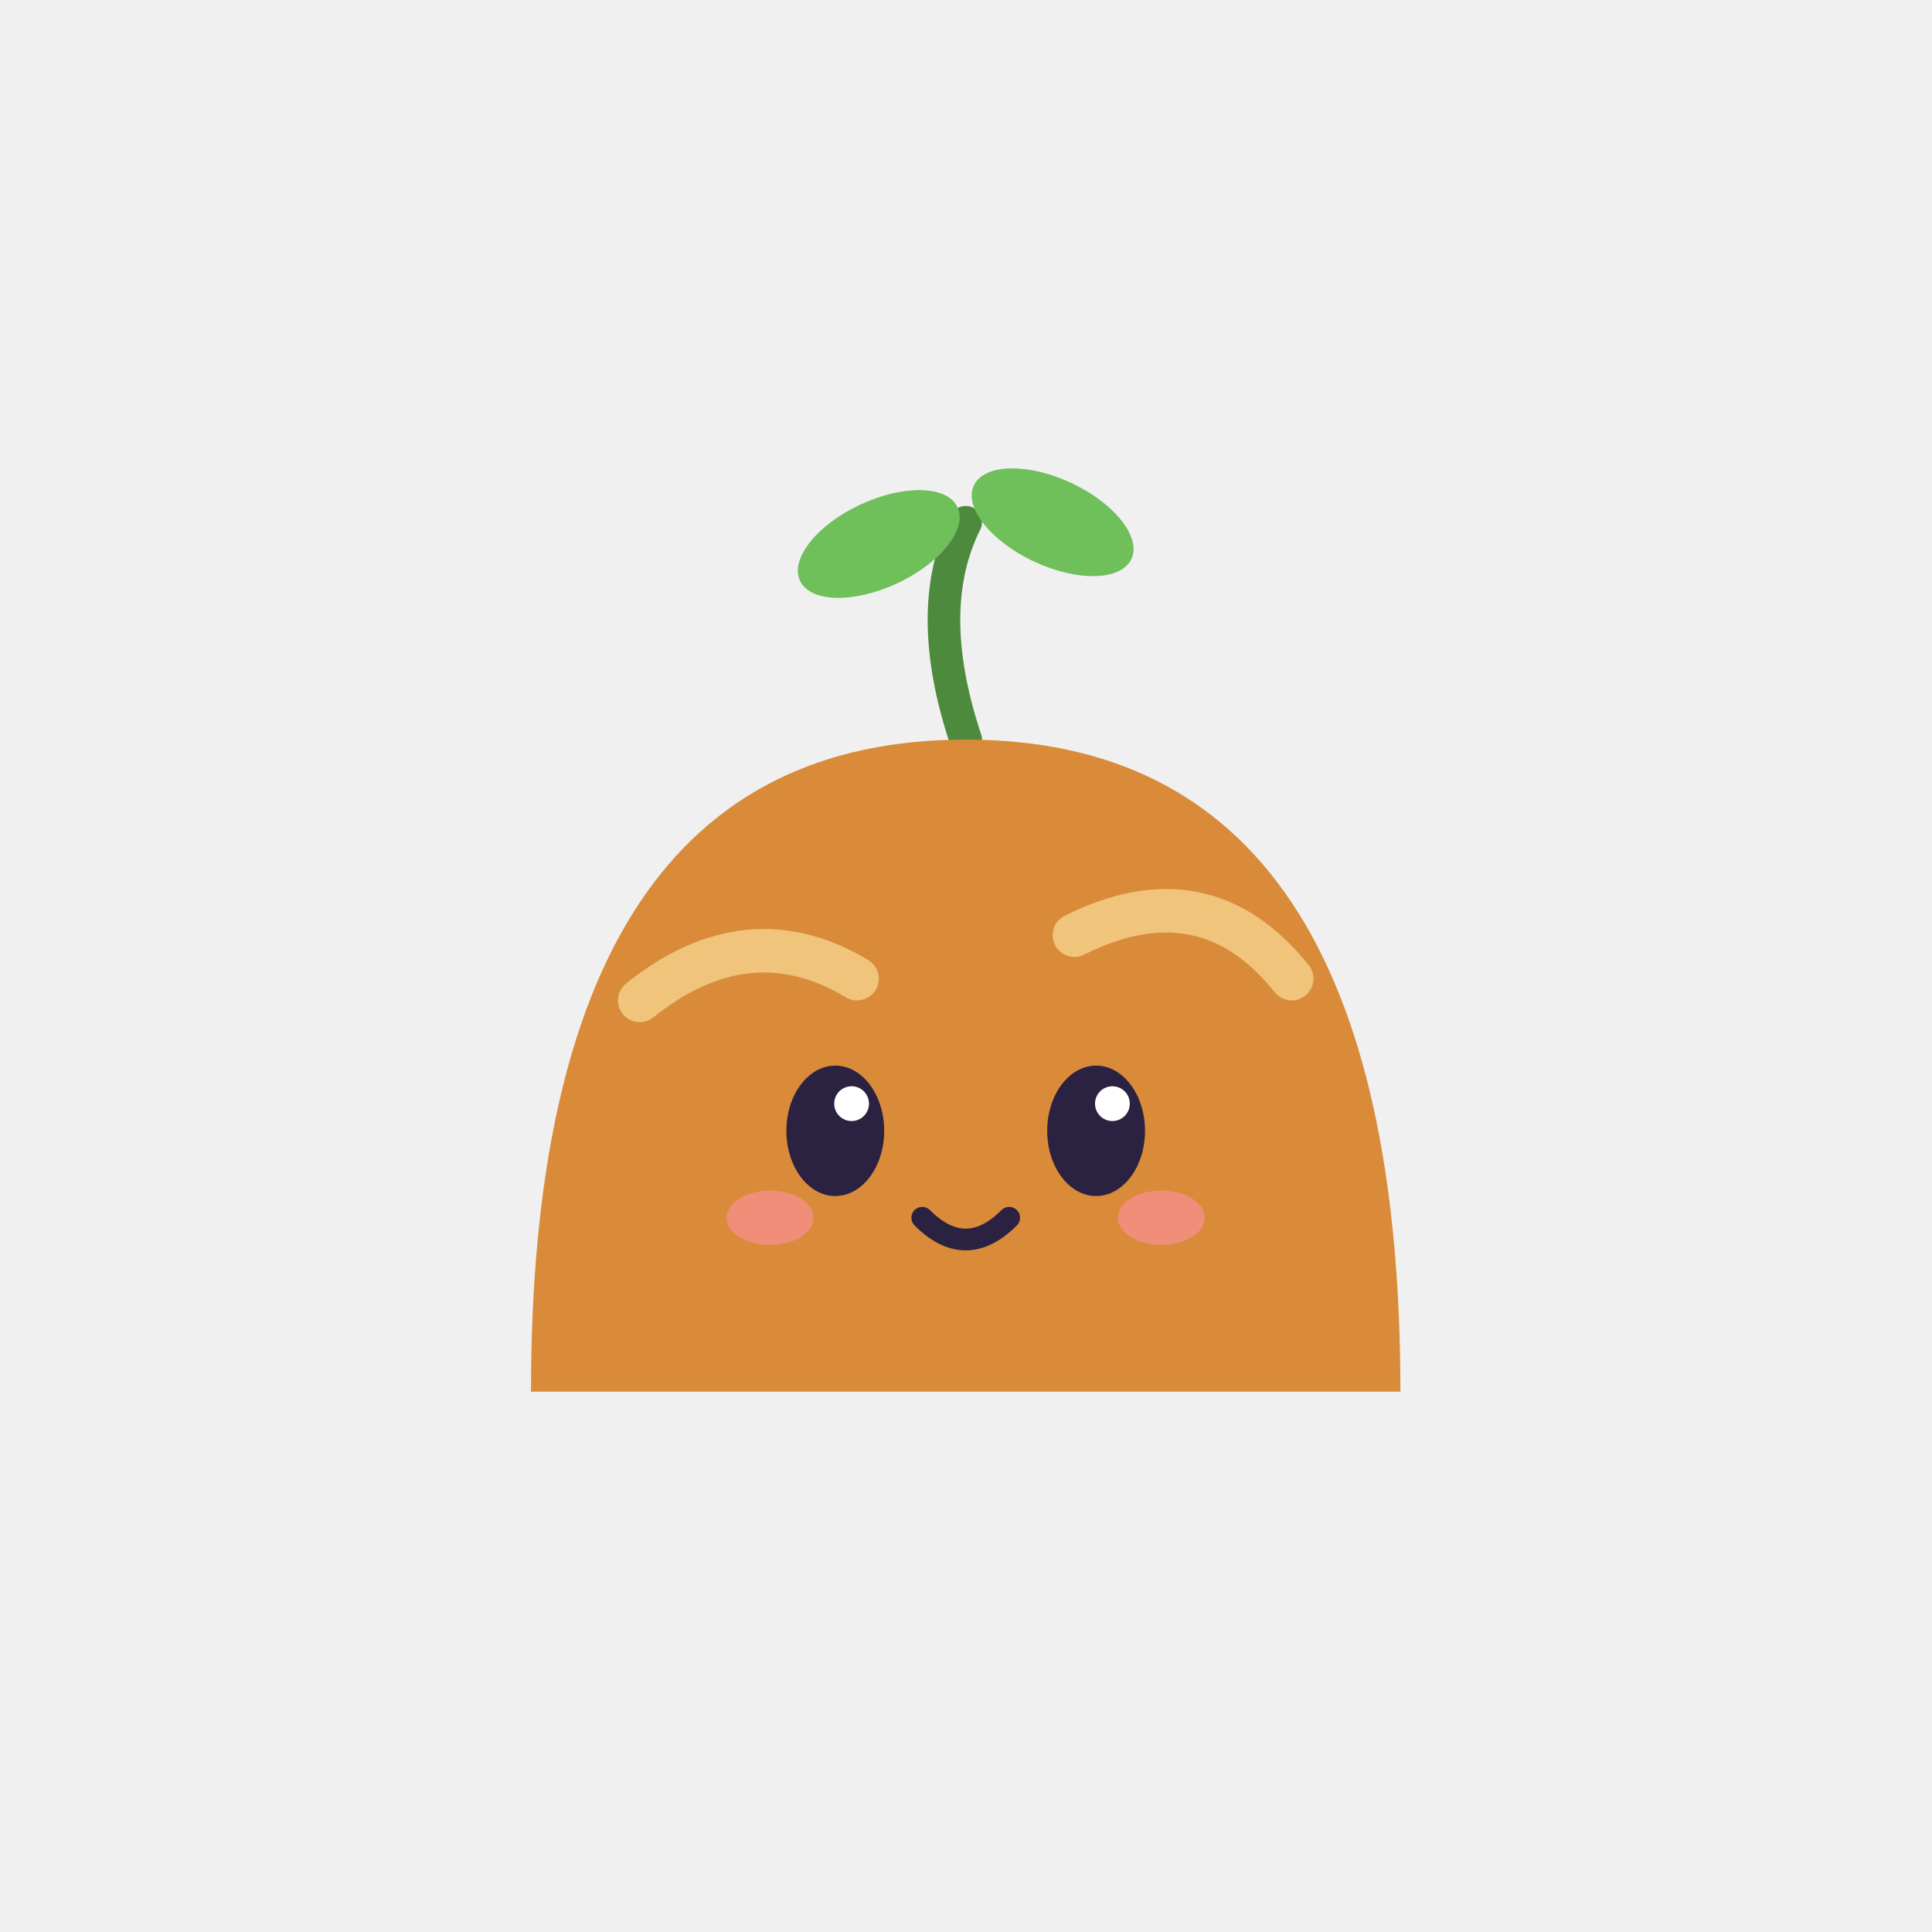
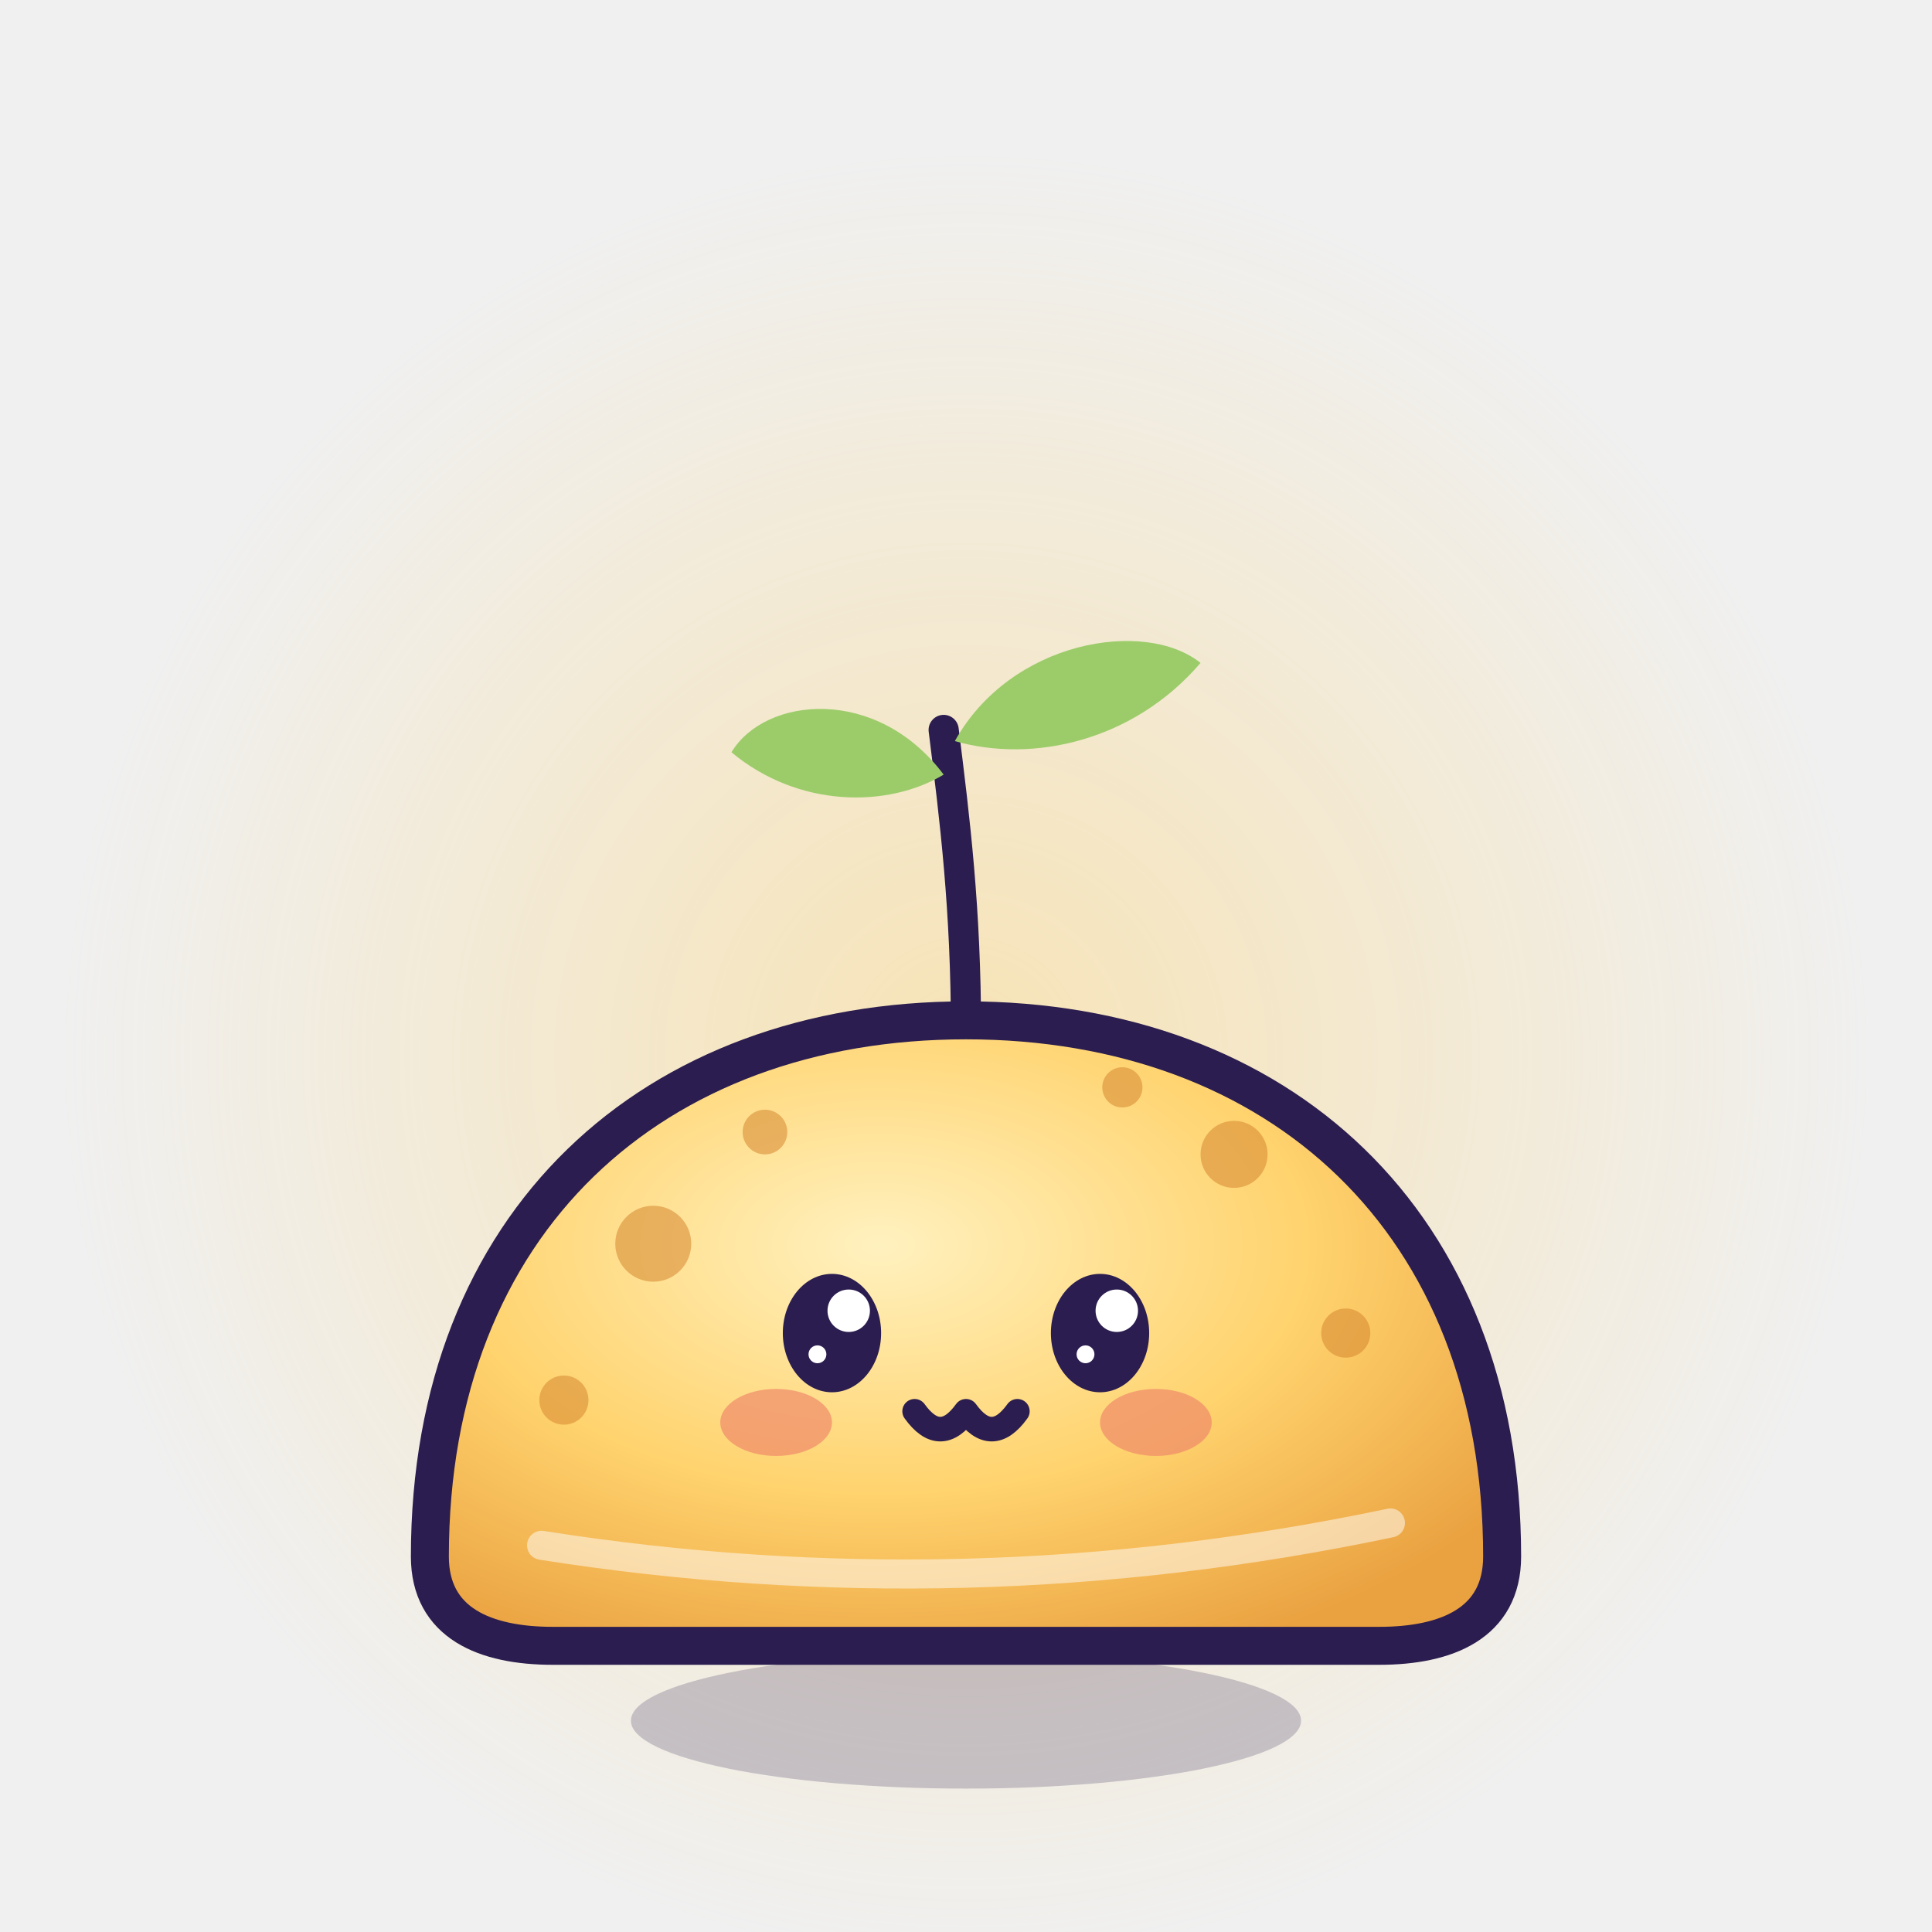
<svg xmlns="http://www.w3.org/2000/svg" viewBox="0 0 128 128" width="128" height="128">
-   <g transform="translate(17.9 20.2) scale(0.72)">
-     <path d="M64 40 Q60 28 64 20" fill="none" stroke="#4e8a3e" stroke-width="3" stroke-linecap="round" />
-     <ellipse cx="56" cy="22" rx="8" ry="4" fill="#6fbf5a" transform="rotate(-25 56 22)" />
-     <ellipse cx="72" cy="20" rx="8" ry="4" fill="#6fbf5a" transform="rotate(25 72 20)" />
-     <path d="M24 100 Q24 40 64 40 Q104 40 104 100Z" fill="#d98b3a" />
-     <path d="M34 64 Q44 56 54 62 M74 58 Q86 52 94 62" fill="none" stroke="#f6d28b" stroke-width="4" stroke-linecap="round" opacity="0.8" />
-     <ellipse cx="52" cy="76" rx="4.5" ry="6" fill="#2b2140" />
-     <ellipse cx="76" cy="76" rx="4.5" ry="6" fill="#2b2140" />
-     <circle cx="53.5" cy="73.5" r="1.6" fill="#ffffff" />
-     <circle cx="77.5" cy="73.5" r="1.6" fill="#ffffff" />
-     <ellipse cx="46" cy="84" rx="4" ry="2.5" fill="#ff8fa3" opacity="0.6" />
-     <ellipse cx="82" cy="84" rx="4" ry="2.5" fill="#ff8fa3" opacity="0.6" />
-     <path d="M60 84 Q64 88 68 84" fill="none" stroke="#2b2140" stroke-width="2" stroke-linecap="round" />
+   <defs>
+     <radialGradient id="body" cx="0.42" cy="0.36" r="0.72">
+       <stop offset="0" stop-color="#fff1bf" />
+       <stop offset="0.55" stop-color="#ffd36e" />
+       <stop offset="1" stop-color="#eaa140" />
+     </radialGradient>
+     <radialGradient id="glow">
+       <stop offset="0" stop-color="#ffd36e" stop-opacity="0.45" />
+       <stop offset="1" stop-color="#ffd36e" stop-opacity="0" />
+     </radialGradient>
+   </defs>
+   <circle cx="64" cy="70" r="60" fill="url(#glow)" />
+   <ellipse cx="64" cy="114" rx="22.2" ry="4.5" fill="#2b1d4f" opacity="0.22" />
+   <g transform="translate(64 112) scale(0.74) translate(-64 -112)">
+     <path d="M64 53 C64 42 63 34 62 26" fill="none" stroke="#2b1d4f" stroke-width="2.7" stroke-linecap="round" />
+     <path d="M62 30 C56 22 46 23 43 28 C49 33 57 33 62 30Z" fill="#9ccc6a" />
+     <path d="M63 27 C68 18 80 16 85 20 C79 27 70 29 63 27Z" fill="#9ccc6a" />
+     <path d="M16 100 C16 70 36 52 64 52 C92 52 112 70 112 100 C112 106 107 108 101 108 L27 108 C21 108 16 106 16 100Z" fill="url(#body)" stroke="#2b1d4f" stroke-width="3.4" stroke-linejoin="round" stroke-linecap="round" />
+     <circle cx="36" cy="72" r="3.4" fill="#d58630" opacity="0.55" />
+     <circle cx="46" cy="62" r="2" fill="#d58630" opacity="0.55" />
+     <circle cx="88" cy="64" r="3" fill="#d58630" opacity="0.55" />
+     <circle cx="98" cy="80" r="2.2" fill="#d58630" opacity="0.55" />
+     <circle cx="28" cy="86" r="2.2" fill="#d58630" opacity="0.55" />
+     <circle cx="78" cy="58" r="1.8" fill="#d58630" opacity="0.55" />
+     <path d="M26 99 Q64 105 102 97" fill="none" stroke="#ffffff" stroke-width="2.6" stroke-linecap="round" opacity="0.5" />
+     <ellipse cx="47" cy="88" rx="5" ry="3" fill="#f08a6a" opacity="0.7" />
+     <ellipse cx="81" cy="88" rx="5" ry="3" fill="#f08a6a" opacity="0.7" />
+     <ellipse cx="52" cy="80" rx="4.4" ry="5.3" fill="#2b1d4f" />
+     <circle cx="53.5" cy="78.0" r="1.9" fill="#ffffff" />
+     <circle cx="50.7" cy="81.9" r="0.8" fill="#ffffff" />
+     <ellipse cx="76" cy="80" rx="4.4" ry="5.3" fill="#2b1d4f" />
+     <circle cx="77.5" cy="78.0" r="1.9" fill="#ffffff" />
+     <circle cx="74.7" cy="81.9" r="0.8" fill="#ffffff" />
+     <path d="M59.4 87 Q61.7 90.2 64 87 Q66.3 90.2 68.6 87" fill="none" stroke="#2b1d4f" stroke-width="2.2" stroke-linecap="round" stroke-linejoin="round" />
  </g>
</svg>
